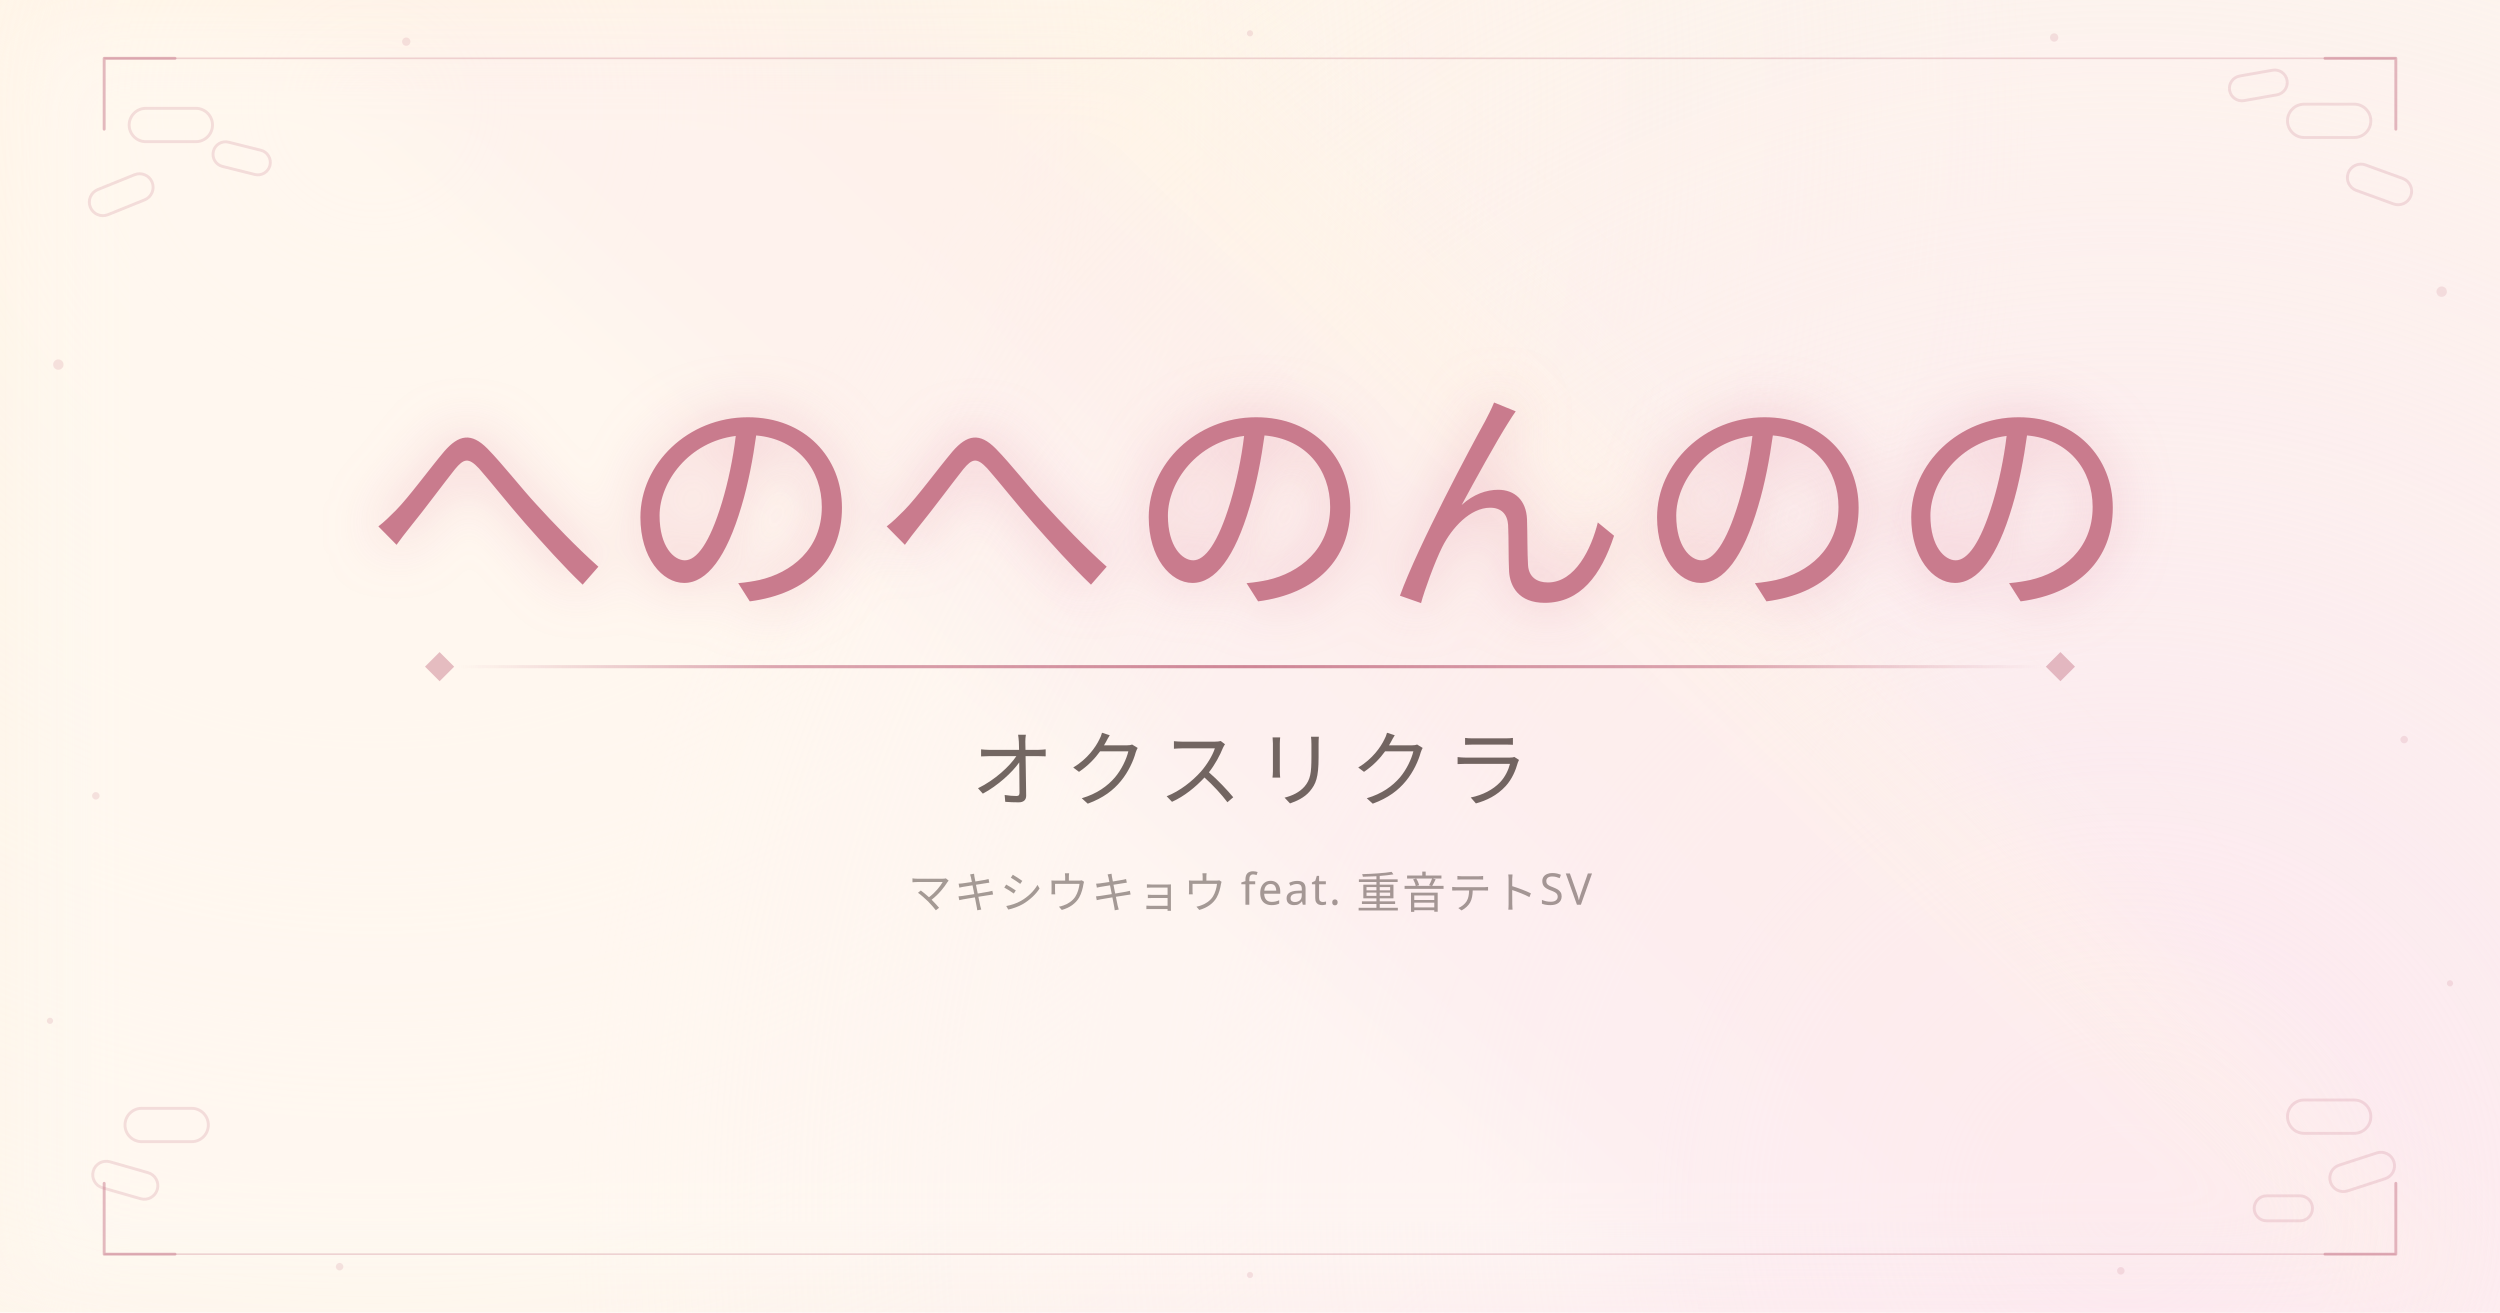
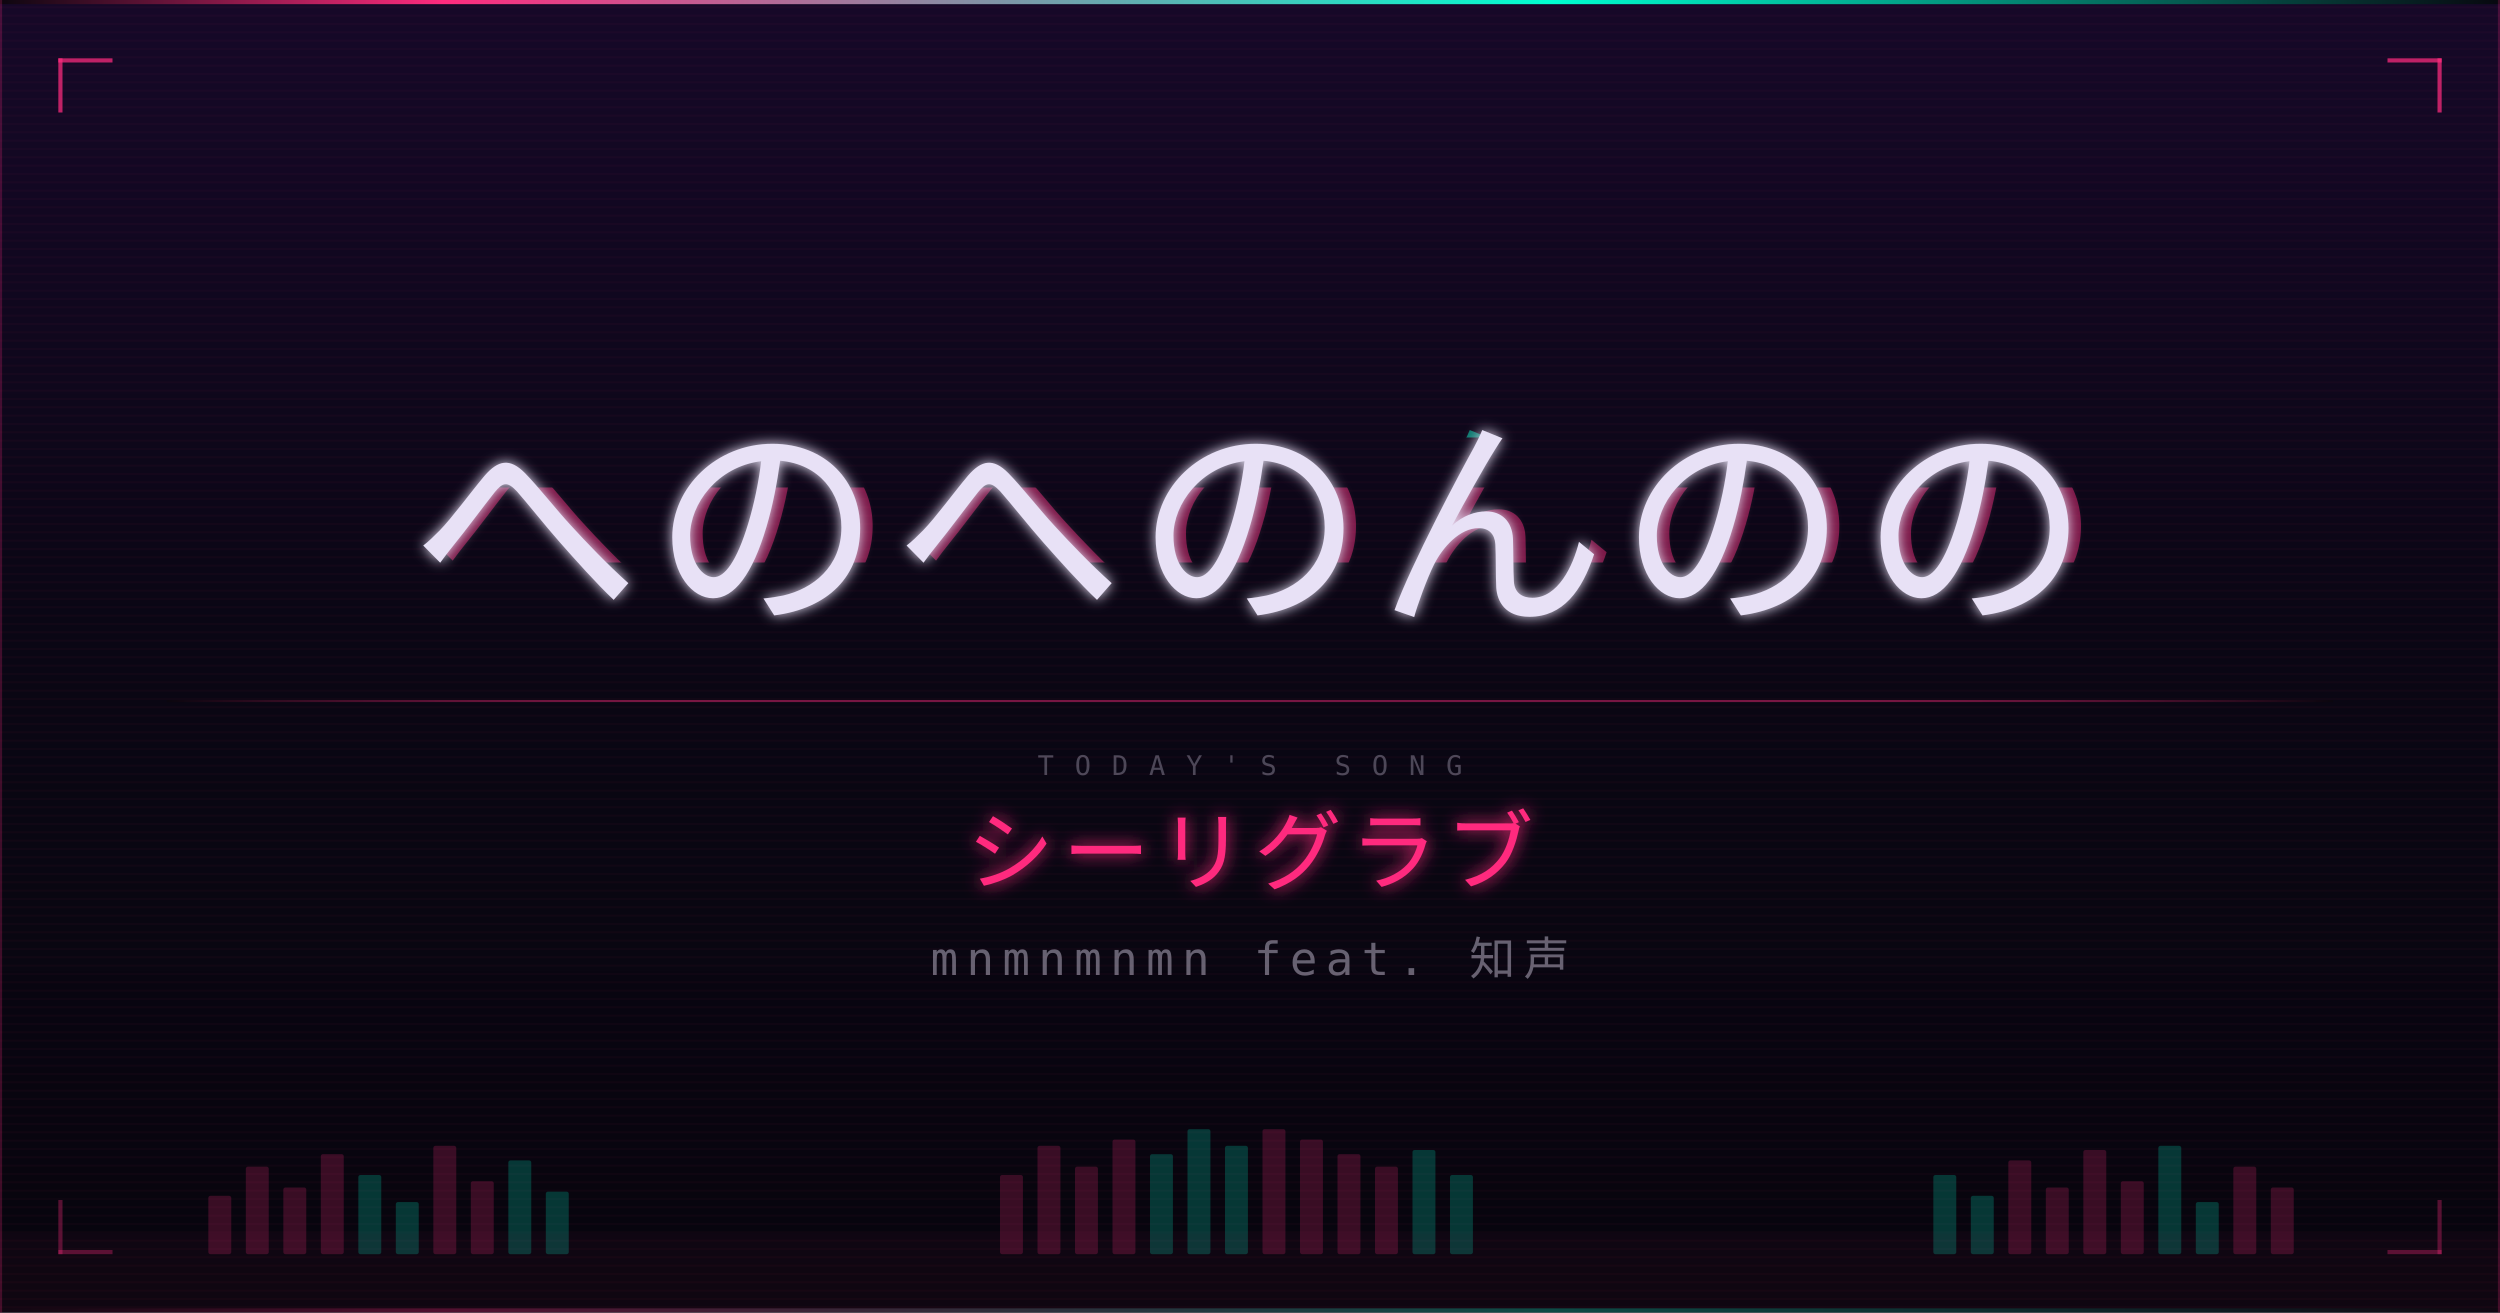
<svg xmlns="http://www.w3.org/2000/svg" width="1200" height="630" viewBox="0 0 1200 630">
  <defs>
-     <radialGradient id="g-warm" gradientUnits="userSpaceOnUse" cx="180" cy="50" r="800">
-       <stop offset="0%" stop-color="#fff4e6" />
-       <stop offset="100%" stop-color="#fff4e6" stop-opacity="0" />
-     </radialGradient>
-     <radialGradient id="g-pink" gradientUnits="userSpaceOnUse" cx="1020" cy="580" r="750">
-       <stop offset="0%" stop-color="#fce8f0" />
-       <stop offset="100%" stop-color="#fce8f0" stop-opacity="0" />
-     </radialGradient>
-     <linearGradient id="sep-grad" gradientUnits="userSpaceOnUse" x1="220" y1="0" x2="980" y2="0">
-       <stop offset="0%" stop-color="#c97b8d" stop-opacity="0" />
-       <stop offset="20%" stop-color="#c97b8d" stop-opacity="0.65" />
-       <stop offset="50%" stop-color="#c97b8d" stop-opacity="0.9" />
-       <stop offset="80%" stop-color="#c97b8d" stop-opacity="0.65" />
-       <stop offset="100%" stop-color="#c97b8d" stop-opacity="0" />
+     <pattern id="sl" x="0" y="0" width="1200" height="4" patternUnits="userSpaceOnUse">
+       <rect y="3" width="1200" height="1" fill="rgba(255,43,126,0.028)" />
+     </pattern>
+     <linearGradient id="bgG" x1="0" y1="0" x2="0" y2="1">
+       <stop offset="0%" stop-color="#160828" />
+       <stop offset="48%" stop-color="#0a0614" />
+       <stop offset="100%" stop-color="#07050d" />
    </linearGradient>
-     <filter id="f-ray" x="-10%" y="-10%" width="120%" height="120%">
-       <feGaussianBlur stdDeviation="26" />
+     <linearGradient id="hL" x1="0" y1="0" x2="1" y2="0" gradientUnits="objectBoundingBox">
+       <stop offset="0%" stop-color="#07050d" />
+       <stop offset="18%" stop-color="#ff2b7e" />
+       <stop offset="62%" stop-color="#00ffd0" />
+       <stop offset="100%" stop-color="#07050d" />
+     </linearGradient>
+     <linearGradient id="hL2" x1="0" y1="0" x2="1" y2="0" gradientUnits="objectBoundingBox">
+       <stop offset="0%" stop-color="#07050d" />
+       <stop offset="28%" stop-color="#ff2b7e" stop-opacity="0.45" />
+       <stop offset="72%" stop-color="#ff2b7e" stop-opacity="0.45" />
+       <stop offset="100%" stop-color="#07050d" />
+     </linearGradient>
+     <filter id="glow" x="-8%" y="-35%" width="116%" height="170%">
+       <feGaussianBlur in="SourceGraphic" stdDeviation="3" result="b" />
+       <feMerge>
+         <feMergeNode in="b" />
+         <feMergeNode in="SourceGraphic" />
+       </feMerge>
    </filter>
-     <filter id="f-glow" x="-15%" y="-50%" width="130%" height="200%">
-       <feGaussianBlur stdDeviation="13" />
+     <filter id="sglow" x="-15%" y="-55%" width="130%" height="210%">
+       <feGaussianBlur in="SourceGraphic" stdDeviation="4" result="b" />
+       <feMerge>
+         <feMergeNode in="b" />
+         <feMergeNode in="SourceGraphic" />
+       </feMerge>
    </filter>
+     <clipPath id="gc1">
+       <rect x="0" y="164" width="1200" height="46" />
+     </clipPath>
+     <clipPath id="gc2">
+       <rect x="0" y="234" width="1200" height="36" />
+     </clipPath>
  </defs>
-   <rect width="1200" height="630" fill="#fdf6ed" />
-   <rect width="1200" height="630" fill="url(#g-warm)" />
-   <rect width="1200" height="630" fill="url(#g-pink)" />
-   <g filter="url(#f-ray)" opacity="0.52">
-     <polygon points="0,0 560,0 1200,630 0,630" fill="#fff4e6" />
-     <polygon points="0,0 320,0 980,630 0,630" fill="#fffaf5" />
-     <polygon points="130,0 440,0 1160,630 830,630" fill="#fce8f0" opacity="0.55" />
+   <rect width="1200" height="630" fill="#07050d" />
+   <rect width="1200" height="630" fill="url(#bgG)" />
+   <rect width="1200" height="630" fill="url(#sl)" />
+   <rect x="0" y="0" width="1200" height="2" fill="url(#hL)" />
+   <rect x="0" y="628" width="1200" height="2" fill="url(#hL)" opacity="0.28" />
+   <rect x="0" y="0" width="1" height="630" fill="#ff2b7e" opacity="0.22" />
+   <rect x="1199" y="0" width="1" height="630" fill="#ff2b7e" opacity="0.22" />
+   <rect x="28" y="28" width="26" height="2" fill="#ff2b7e" opacity="0.72" />
+   <rect x="28" y="28" width="2" height="26" fill="#ff2b7e" opacity="0.72" />
+   <rect x="1146" y="28" width="26" height="2" fill="#ff2b7e" opacity="0.72" />
+   <rect x="1170" y="28" width="2" height="26" fill="#ff2b7e" opacity="0.72" />
+   <rect x="28" y="600" width="26" height="2" fill="#ff2b7e" opacity="0.32" />
+   <rect x="28" y="576" width="2" height="26" fill="#ff2b7e" opacity="0.32" />
+   <rect x="1146" y="600" width="26" height="2" fill="#ff2b7e" opacity="0.32" />
+   <rect x="1170" y="576" width="2" height="26" fill="#ff2b7e" opacity="0.32" />
+   <g clip-path="url(#gc1)">
+     <text x="594" y="292" text-anchor="middle" font-family="monospace" font-size="110" fill="#00ffd0" opacity="0.45" letter-spacing="6">へのへのんのの</text>
  </g>
-   <g fill="none" stroke="#c97b8d" stroke-width="1.4" stroke-linecap="round" opacity="0.22">
-     <rect x="62" y="52" width="40" height="16" rx="8" />
-     <rect x="42" y="87" width="32" height="13" rx="6.5" transform="rotate(-22 58 93)" />
-     <rect x="102" y="70" width="28" height="12" rx="6" transform="rotate(14 116 76)" />
-     <rect x="1098" y="50" width="40" height="16" rx="8" />
-     <rect x="1126" y="82" width="32" height="13" rx="6.5" transform="rotate(20 1142 89)" />
-     <rect x="1070" y="35" width="28" height="12" rx="6" transform="rotate(-10 1084 41)" />
-     <rect x="60" y="532" width="40" height="16" rx="8" />
-     <rect x="44" y="560" width="32" height="13" rx="6.5" transform="rotate(16 60 567)" />
-     <rect x="1098" y="528" width="40" height="16" rx="8" />
-     <rect x="1118" y="556" width="32" height="13" rx="6.5" transform="rotate(-18 1134 563)" />
-     <rect x="1082" y="574" width="28" height="12" rx="6" />
+   <g clip-path="url(#gc2)">
+     <text x="606" y="291" text-anchor="middle" font-family="monospace" font-size="110" fill="#ff2b7e" opacity="0.45" letter-spacing="6">へのへのんのの</text>
  </g>
-   <g fill="#c97b8d" opacity="0.18">
-     <circle cx="28" cy="175" r="2.5" />
-     <circle cx="46" cy="382" r="1.8" />
-     <circle cx="24" cy="490" r="1.5" />
-     <circle cx="1172" cy="140" r="2.5" />
-     <circle cx="1154" cy="355" r="1.8" />
-     <circle cx="1176" cy="472" r="1.5" />
-     <circle cx="195" cy="20" r="2" />
-     <circle cx="986" cy="18" r="2" />
-     <circle cx="163" cy="608" r="1.8" />
-     <circle cx="1018" cy="610" r="1.8" />
-     <circle cx="600" cy="16" r="1.5" />
-     <circle cx="600" cy="612" r="1.5" />
+   <text x="600" y="292" text-anchor="middle" font-family="monospace" font-size="110" fill="#e8e1f6" letter-spacing="6" filter="url(#glow)">へのへのんのの</text>
+   <rect x="80" y="336" width="1040" height="1" fill="url(#hL2)" />
+   <text x="600" y="372" text-anchor="middle" font-family="monospace" font-size="13" fill="rgba(232,225,246,0.3)" letter-spacing="10">TODAY'S SONG</text>
+   <text x="600" y="424" text-anchor="middle" font-family="monospace" font-size="42" fill="#ff2b7e" letter-spacing="4" filter="url(#sglow)">シーリグラブ</text>
+   <text x="600" y="468" text-anchor="middle" font-family="monospace" font-size="22" fill="rgba(232,225,246,0.42)" letter-spacing="4">mnmnmnmn feat. 知声</text>
+   <g opacity="0.2">
+     <rect x="100" y="574" width="11" height="28" rx="1" fill="#ff2b7e" />
+     <rect x="118" y="560" width="11" height="42" rx="1" fill="#ff2b7e" />
+     <rect x="136" y="570" width="11" height="32" rx="1" fill="#ff2b7e" />
+     <rect x="154" y="554" width="11" height="48" rx="1" fill="#ff2b7e" />
+     <rect x="172" y="564" width="11" height="38" rx="1" fill="#00ffd0" />
+     <rect x="190" y="577" width="11" height="25" rx="1" fill="#00ffd0" />
+     <rect x="208" y="550" width="11" height="52" rx="1" fill="#ff2b7e" />
+     <rect x="226" y="567" width="11" height="35" rx="1" fill="#ff2b7e" />
+     <rect x="244" y="557" width="11" height="45" rx="1" fill="#00ffd0" />
+     <rect x="262" y="572" width="11" height="30" rx="1" fill="#00ffd0" />
+     <rect x="480" y="564" width="11" height="38" rx="1" fill="#ff2b7e" />
+     <rect x="498" y="550" width="11" height="52" rx="1" fill="#ff2b7e" />
+     <rect x="516" y="560" width="11" height="42" rx="1" fill="#ff2b7e" />
+     <rect x="534" y="547" width="11" height="55" rx="1" fill="#ff2b7e" />
+     <rect x="552" y="554" width="11" height="48" rx="1" fill="#00ffd0" />
+     <rect x="570" y="542" width="11" height="60" rx="1" fill="#00ffd0" />
+     <rect x="588" y="550" width="11" height="52" rx="1" fill="#00ffd0" />
+     <rect x="606" y="542" width="11" height="60" rx="1" fill="#ff2b7e" />
+     <rect x="624" y="547" width="11" height="55" rx="1" fill="#ff2b7e" />
+     <rect x="642" y="554" width="11" height="48" rx="1" fill="#ff2b7e" />
+     <rect x="660" y="560" width="11" height="42" rx="1" fill="#ff2b7e" />
+     <rect x="678" y="552" width="11" height="50" rx="1" fill="#00ffd0" />
+     <rect x="696" y="564" width="11" height="38" rx="1" fill="#00ffd0" />
+     <rect x="928" y="564" width="11" height="38" rx="1" fill="#00ffd0" />
+     <rect x="946" y="574" width="11" height="28" rx="1" fill="#00ffd0" />
+     <rect x="964" y="557" width="11" height="45" rx="1" fill="#ff2b7e" />
+     <rect x="982" y="570" width="11" height="32" rx="1" fill="#ff2b7e" />
+     <rect x="1000" y="552" width="11" height="50" rx="1" fill="#ff2b7e" />
+     <rect x="1018" y="567" width="11" height="35" rx="1" fill="#ff2b7e" />
+     <rect x="1036" y="550" width="11" height="52" rx="1" fill="#00ffd0" />
+     <rect x="1054" y="577" width="11" height="25" rx="1" fill="#00ffd0" />
+     <rect x="1072" y="560" width="11" height="42" rx="1" fill="#ff2b7e" />
+     <rect x="1090" y="570" width="11" height="32" rx="1" fill="#ff2b7e" />
  </g>
-   <line x1="50" y1="28" x2="1150" y2="28" stroke="#c97b8d" stroke-width="0.8" stroke-opacity="0.3" />
-   <line x1="50" y1="602" x2="1150" y2="602" stroke="#c97b8d" stroke-width="0.8" stroke-opacity="0.3" />
-   <g stroke="#c97b8d" stroke-width="1.4" fill="none" stroke-opacity="0.5" stroke-linecap="round">
-     <path d="M50,28   L50,62   M50,28   L84,28" />
-     <path d="M1150,28  L1150,62  M1150,28  L1116,28" />
-     <path d="M50,602  L50,568  M50,602  L84,602" />
-     <path d="M1150,602 L1150,568 M1150,602 L1116,602" />
-   </g>
-   <text x="600" y="285" font-family="serif" font-size="118" fill="#e8a0b4" text-anchor="middle" filter="url(#f-glow)" opacity="0.58" letter-spacing="4">へのへのんのの</text>
-   <text x="600" y="285" font-family="serif" font-size="118" fill="#c97b8d" text-anchor="middle" letter-spacing="4">へのへのんのの</text>
-   <line x1="220" y1="320" x2="980" y2="320" stroke="url(#sep-grad)" stroke-width="1.5" />
-   <polygon points="204,320 211,327 218,320 211,313" fill="#c97b8d" opacity="0.48" />
-   <polygon points="982,320 989,327 996,320 989,313" fill="#c97b8d" opacity="0.48" />
-   <text x="600" y="384" font-family="serif" font-size="40" fill="#281a15" text-anchor="middle" opacity="0.65" letter-spacing="6">オクスリクラ</text>
-   <text x="600" y="436" font-family="sans-serif" font-size="21" fill="#281a15" text-anchor="middle" opacity="0.42" letter-spacing="1">マキシウキョウ feat. 重音テトSV</text>
+   <rect x="0" y="592" width="1200" height="38" fill="rgba(255,43,126,0.032)" />
</svg>
